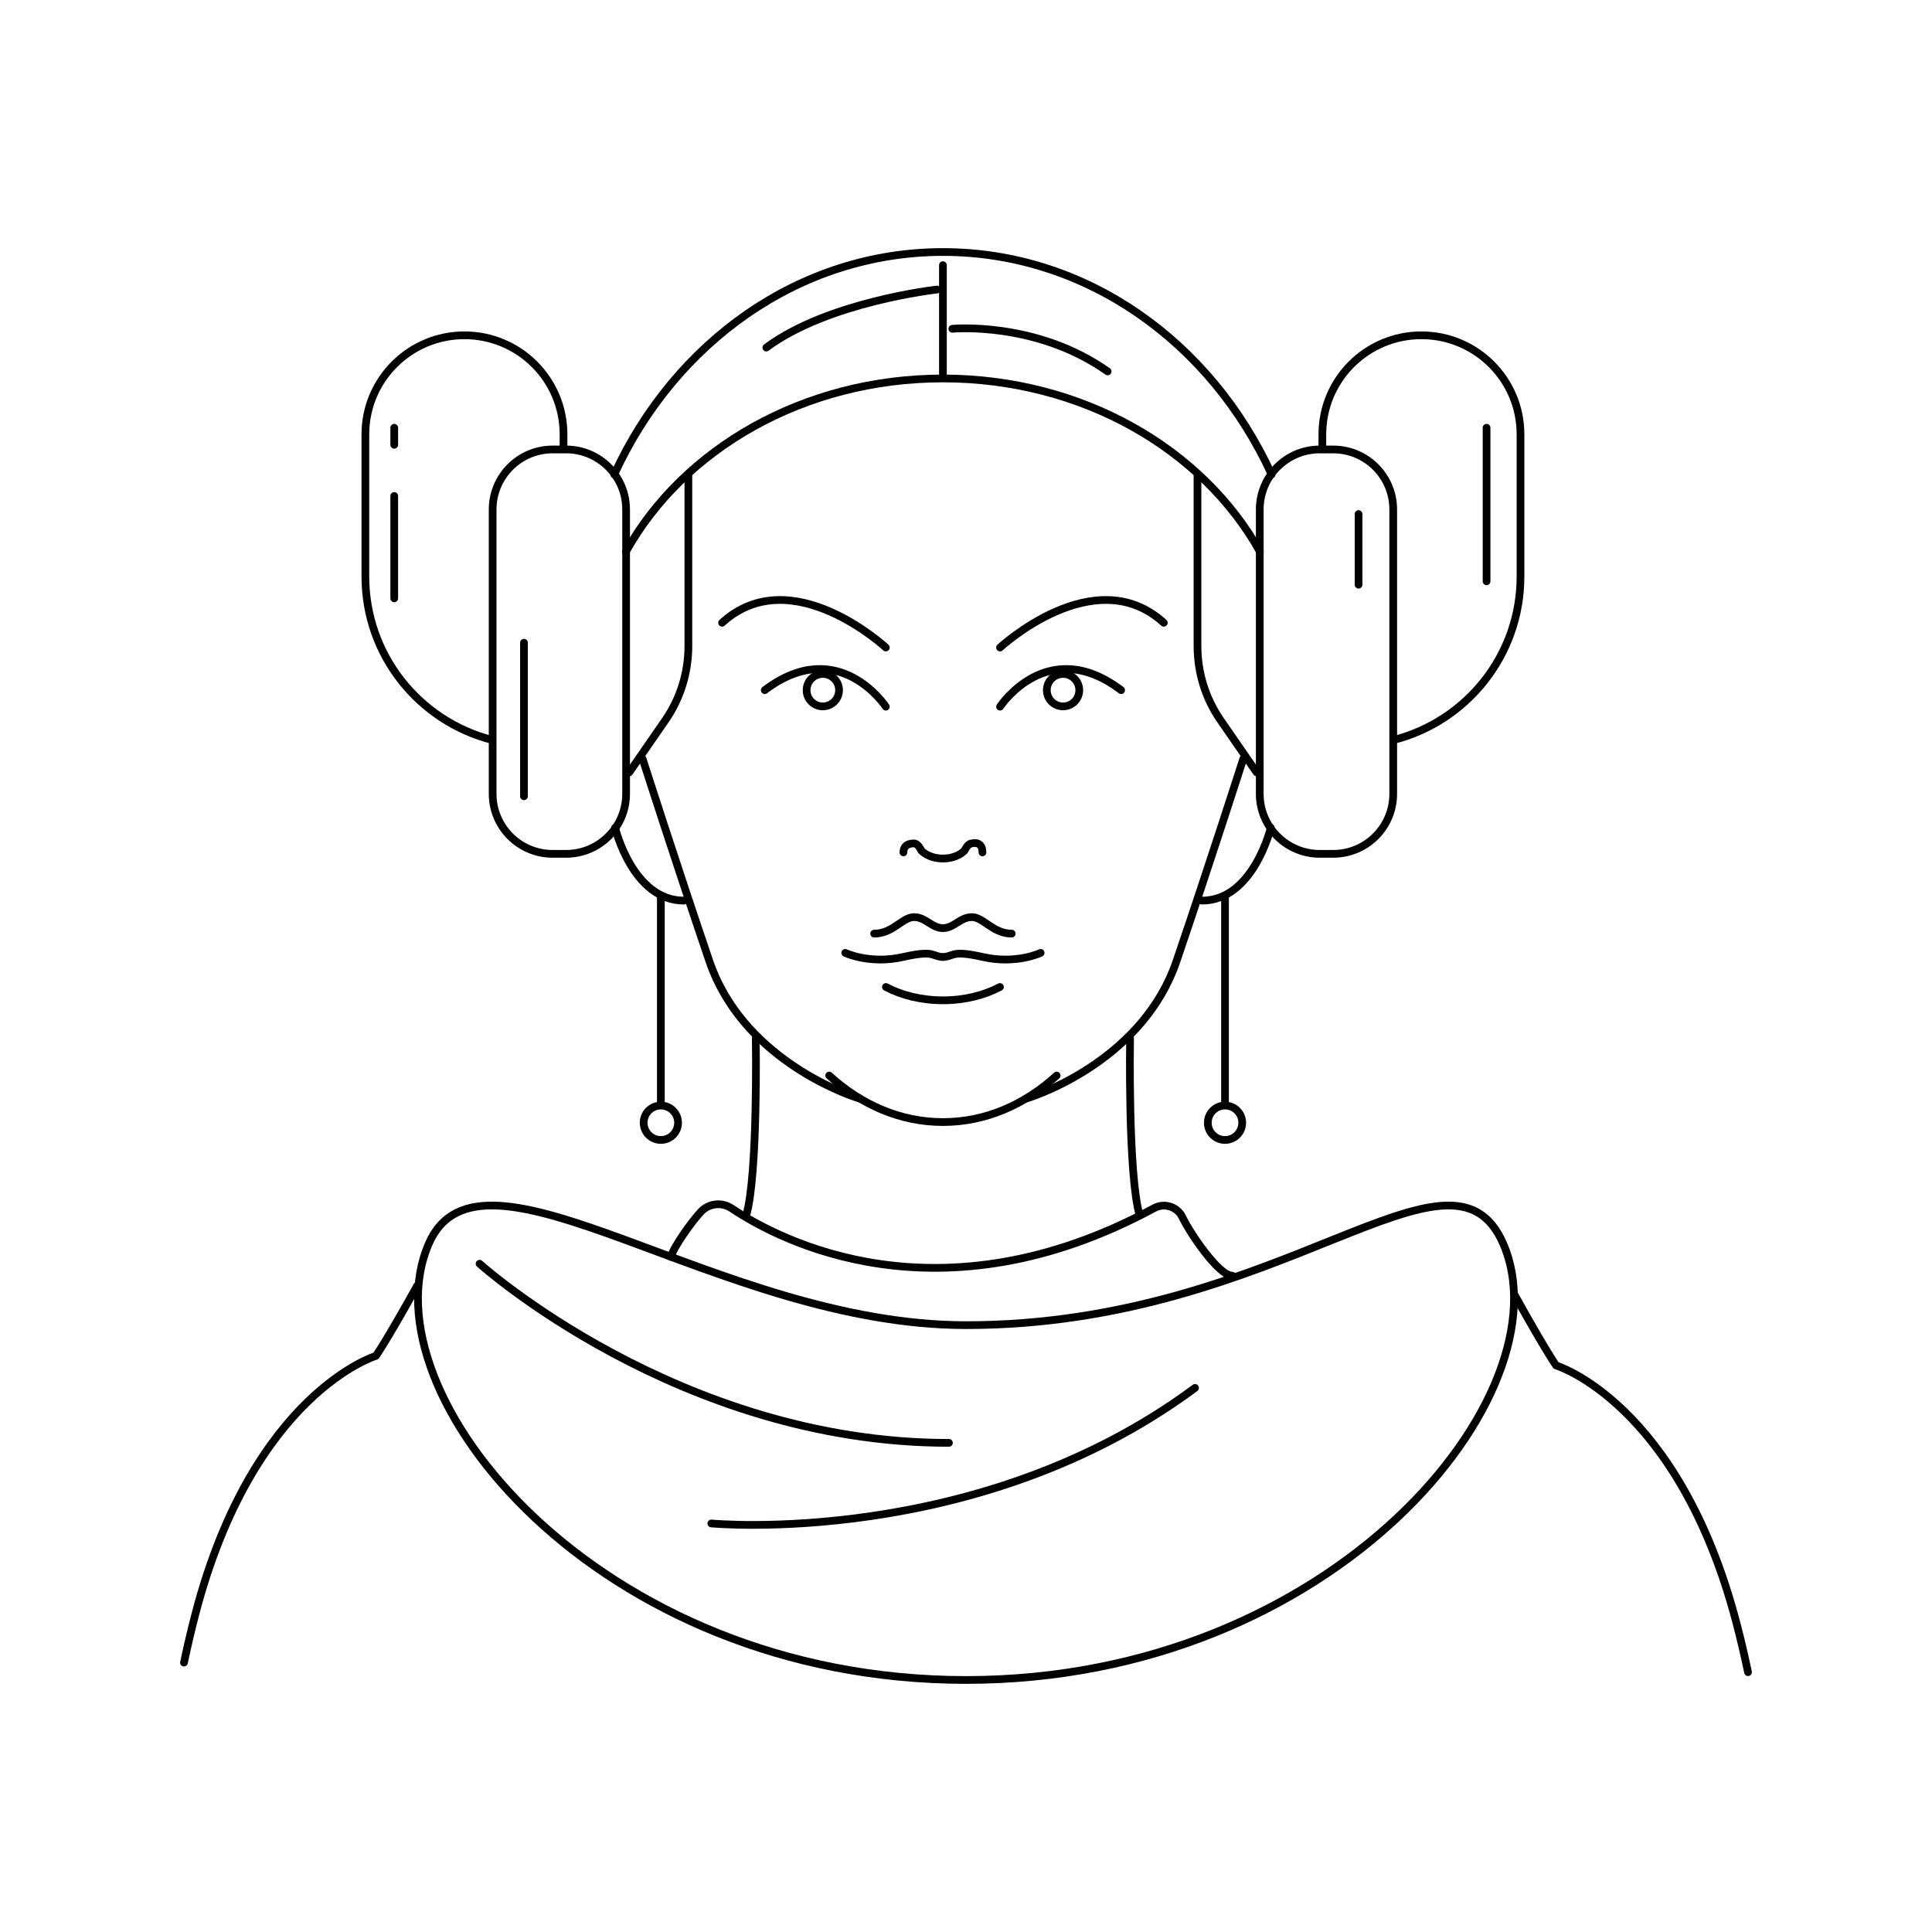
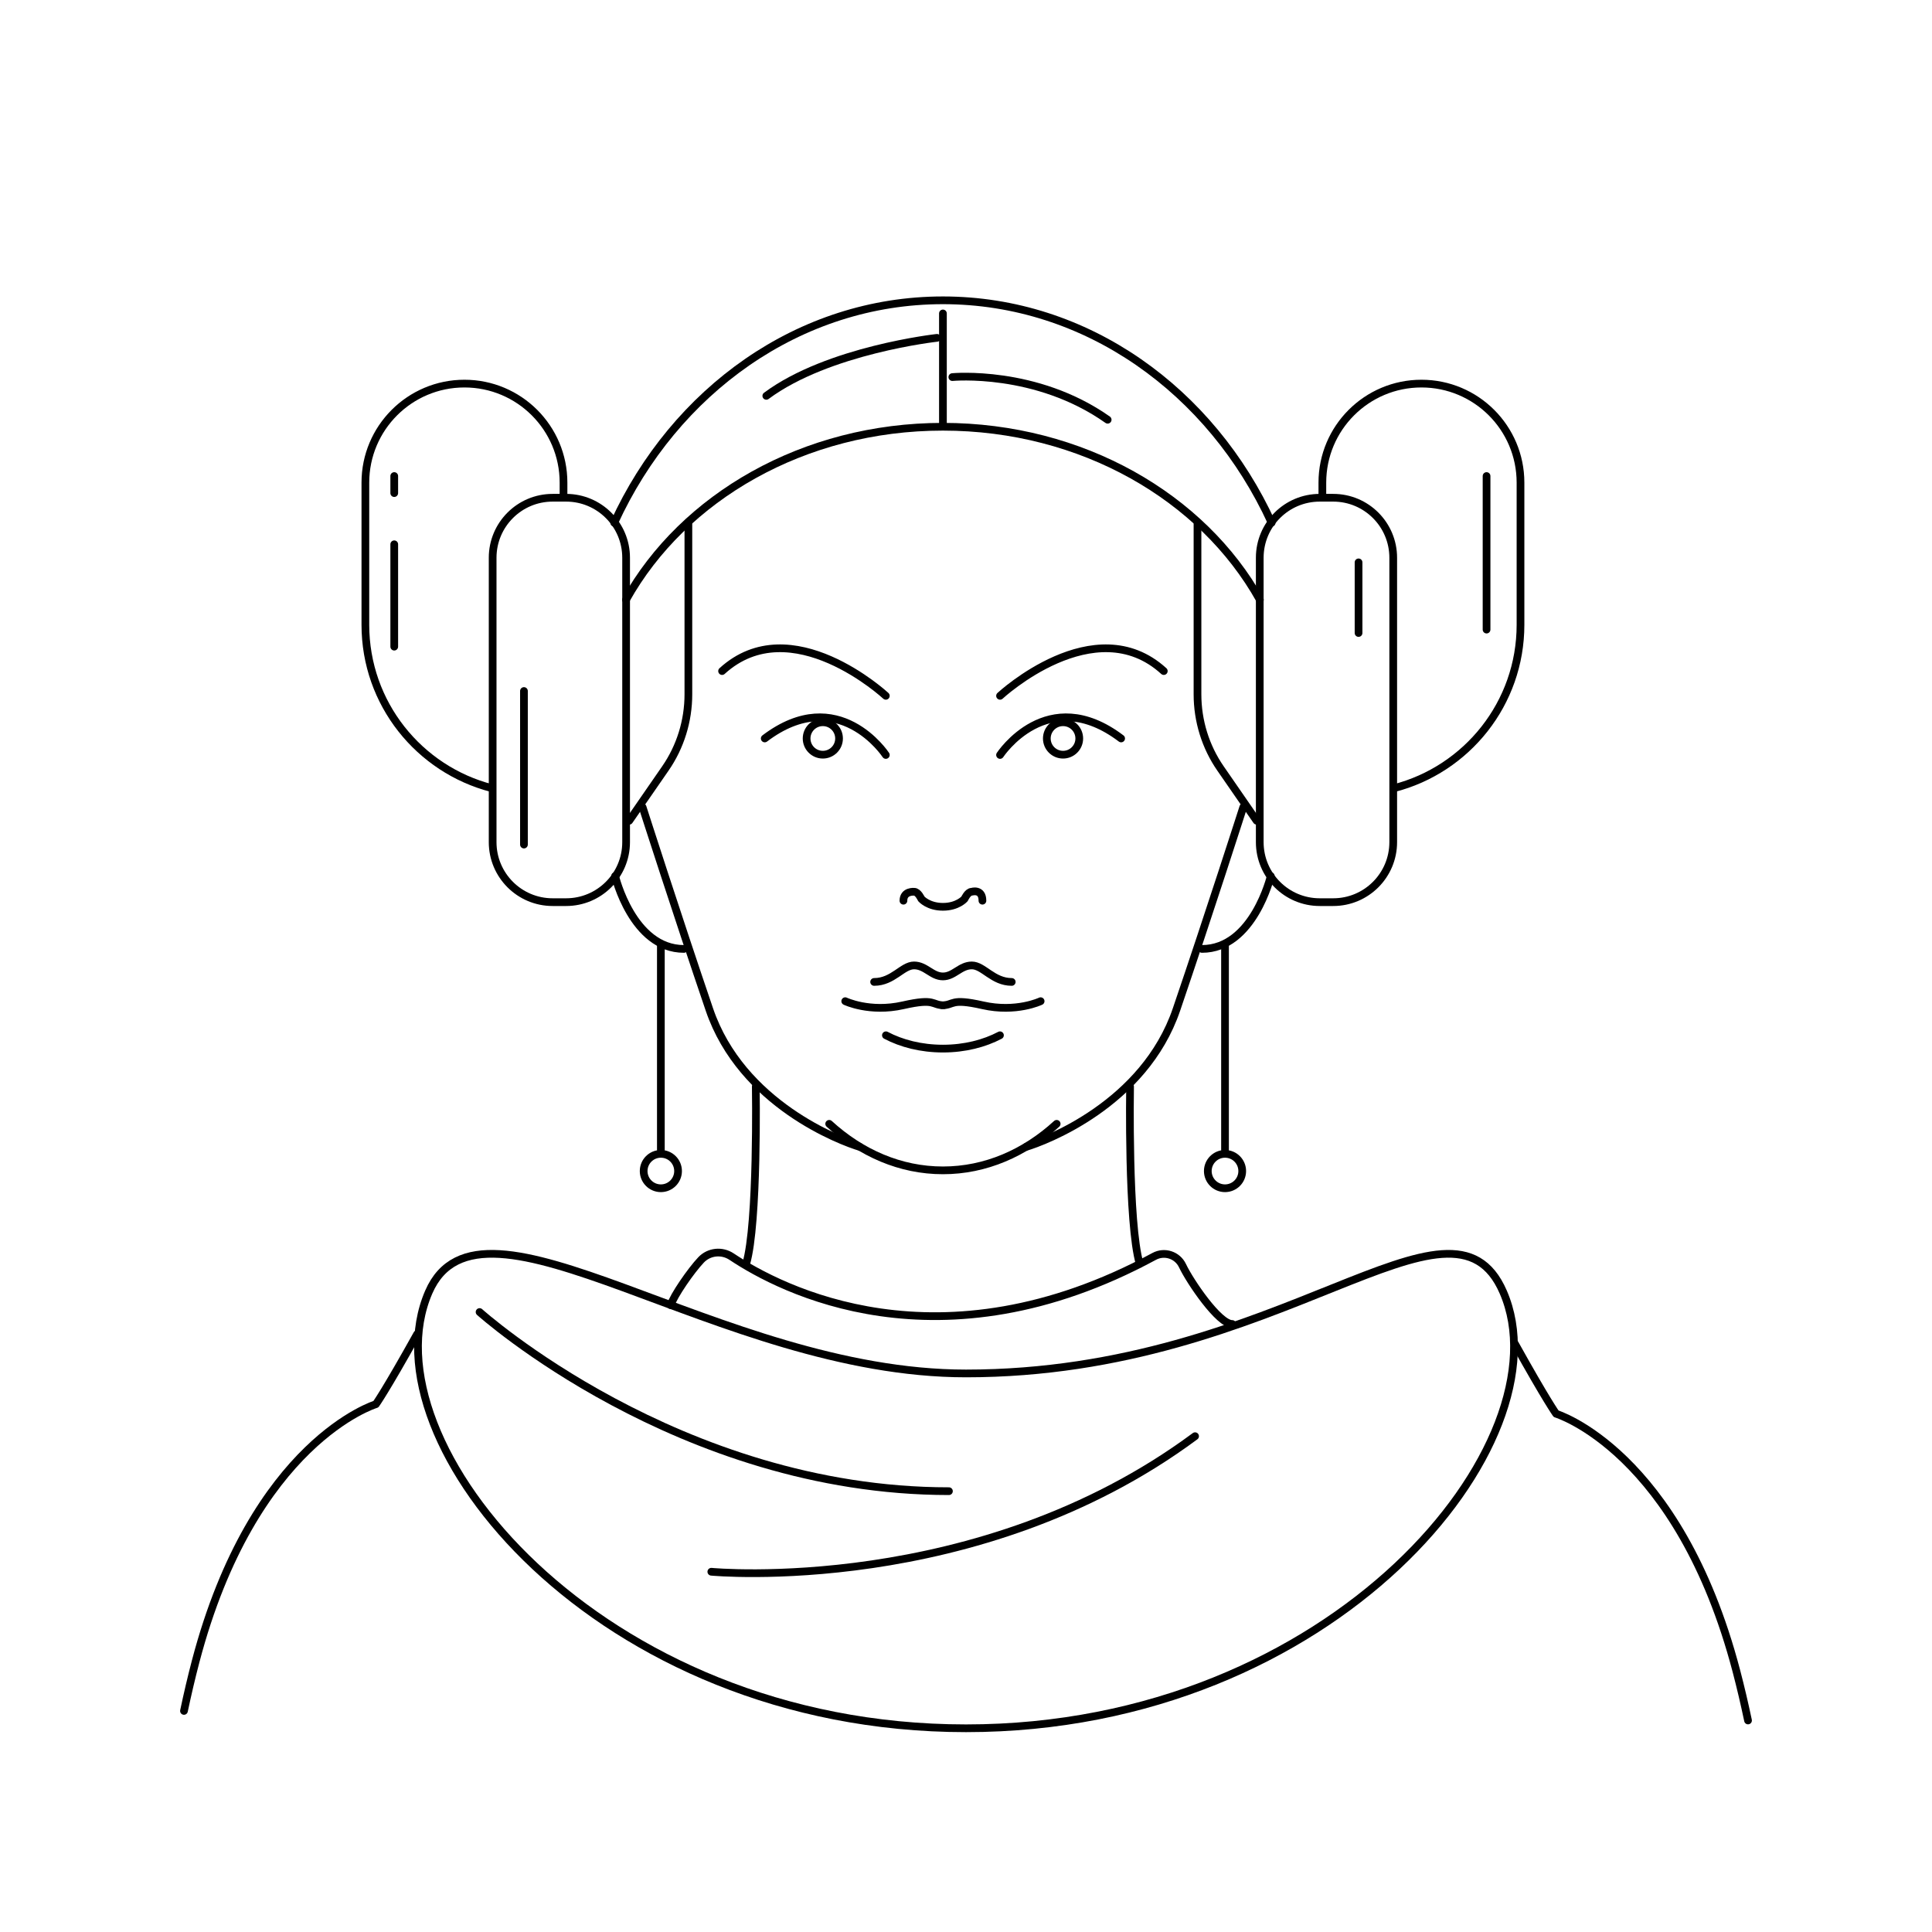
- <svg xmlns="http://www.w3.org/2000/svg" width="200px" height="200px">
+ <svg xmlns="http://www.w3.org/2000/svg" width="160px" height="160px" viewBox="0 0 200 190">
  <g>
    <g stroke="null" id="svg_1">
      <g stroke="null" id="svg_2">
        <path stroke="#000000" id="svg_3" d="m85.838,111.338c3.295,3.018 7.36,4.817 11.774,4.817c4.415,0 8.479,-1.799 11.774,-4.817" stroke-miterlimit="10" stroke-linejoin="round" stroke-linecap="round" stroke-width="0.799" fill="none" />
        <path stroke="#000000" id="svg_4" d="m66.524,78.565c0,0 3.561,11.106 6.908,20.931c3.347,9.825 13.674,13.669 15.597,14.239" stroke-miterlimit="10" stroke-linejoin="round" stroke-linecap="round" stroke-width="0.799" fill="none" />
        <path stroke="#000000" id="svg_5" d="m58.604,88.39l-1.395,0c-3.43,0 -6.211,-2.781 -6.211,-6.211l0,-29.441c0,-3.43 2.781,-6.211 6.211,-6.211l1.395,0c3.43,0 6.211,2.781 6.211,6.211l0,29.441c0,3.43 -2.781,6.211 -6.211,6.211z" stroke-miterlimit="10" stroke-linejoin="round" stroke-linecap="round" stroke-width="0.799" fill="none" />
        <path stroke="#000000" id="svg_6" d="m63.676,85.685c0,0 1.804,7.547 7.122,7.547" stroke-miterlimit="10" stroke-linejoin="round" stroke-linecap="round" stroke-width="0.799" fill="none" />
        <line stroke="#000000" id="svg_7" y2="114.02" x2="68.412" y1="92.946" x1="68.412" stroke-miterlimit="10" stroke-linejoin="round" stroke-linecap="round" stroke-width="0.799" fill="none" />
        <circle stroke="#000000" id="svg_8" r="1.781" cy="116.227" cx="68.412" stroke-miterlimit="10" stroke-linejoin="round" stroke-linecap="round" stroke-width="0.799" fill="none" />
        <path stroke="#000000" id="svg_9" d="m50.928,76.593c-7.536,-1.936 -13.105,-8.773 -13.105,-16.91l0,-14.721c0,-5.662 4.592,-10.252 10.256,-10.252l0,0c5.664,0 10.256,4.59 10.256,10.252l0,1.424" stroke-miterlimit="10" stroke-linejoin="round" stroke-linecap="round" stroke-width="0.799" fill="none" />
        <path stroke="#000000" id="svg_10" d="m128.7,78.565c0,0 -3.561,11.106 -6.908,20.931c-3.347,9.825 -13.674,13.669 -15.597,14.239" stroke-miterlimit="10" stroke-linejoin="round" stroke-linecap="round" stroke-width="0.799" fill="none" />
        <path stroke="#000000" id="svg_11" d="m136.62,88.39l1.395,0c3.43,0 6.211,-2.781 6.211,-6.211l0,-29.441c0,-3.43 -2.781,-6.211 -6.211,-6.211l-1.395,0c-3.43,0 -6.211,2.781 -6.211,6.211l0,29.441c0,3.43 2.781,6.211 6.211,6.211z" stroke-miterlimit="10" stroke-linejoin="round" stroke-linecap="round" stroke-width="0.799" fill="none" />
        <path stroke="#000000" id="svg_12" d="m131.549,85.685c0,0 -1.804,7.547 -7.122,7.547" stroke-miterlimit="10" stroke-linejoin="round" stroke-linecap="round" stroke-width="0.799" fill="none" />
        <line stroke="#000000" id="svg_13" y2="114.02" x2="126.813" y1="92.946" x1="126.813" stroke-miterlimit="10" stroke-linejoin="round" stroke-linecap="round" stroke-width="0.799" fill="none" />
        <circle stroke="#000000" id="svg_14" r="1.781" cy="116.227" cx="126.813" stroke-miterlimit="10" stroke-linejoin="round" stroke-linecap="round" stroke-width="0.799" fill="none" />
        <path stroke="#000000" id="svg_15" d="m144.297,76.593c7.536,-1.936 13.105,-8.773 13.105,-16.91l0,-14.721c0,-5.662 -4.592,-10.252 -10.256,-10.252l-0,0c-5.664,0 -10.256,4.59 -10.256,10.252l0,1.424" stroke-miterlimit="10" stroke-linejoin="round" stroke-linecap="round" stroke-width="0.799" fill="none" />
        <path stroke="#000000" id="svg_16" d="m131.64,49.117c-6.26,-13.655 -19.142,-23.029 -34.028,-23.029s-27.768,9.375 -34.028,23.029" stroke-miterlimit="10" stroke-linejoin="round" stroke-linecap="round" stroke-width="0.799" fill="none" />
        <path stroke="#000000" id="svg_17" d="m65.136,79.963l3.746,-5.417c1.547,-2.237 2.379,-4.92 2.379,-7.672l0,-17.615" stroke-miterlimit="10" stroke-linejoin="round" stroke-linecap="round" stroke-width="0.799" fill="none" />
        <path stroke="#000000" id="svg_18" d="m130.089,79.963l-3.746,-5.417c-1.547,-2.237 -2.379,-4.92 -2.379,-7.672l0,-17.615" stroke-miterlimit="10" stroke-linejoin="round" stroke-linecap="round" stroke-width="0.799" fill="none" />
        <path stroke="#000000" id="svg_19" d="m130.421,57.09c-5.93,-10.606 -18.391,-17.913 -32.809,-17.913s-26.879,7.307 -32.809,17.913" stroke-miterlimit="10" stroke-linejoin="round" stroke-linecap="round" stroke-width="0.799" fill="none" />
        <line stroke="#000000" id="svg_20" y2="38.839" x2="97.612" y1="27.448" x1="97.612" stroke-miterlimit="10" stroke-linejoin="round" stroke-linecap="round" stroke-width="0.799" fill="none" />
        <path stroke="#000000" id="svg_21" d="m107.726,98.642c0,0 -2.528,1.21 -5.983,0.427s-2.896,0 -4.273,0l0.285,0c-1.377,0 -0.819,-0.783 -4.273,0s-5.983,-0.427 -5.983,-0.427" stroke-miterlimit="10" stroke-linejoin="round" stroke-linecap="round" stroke-width="0.799" fill="none" />
        <path stroke="#000000" id="svg_22" d="m91.71,102.172c1.605,0.849 3.644,1.38 5.903,1.38c2.259,0 4.297,-0.532 5.903,-1.38" stroke-miterlimit="10" stroke-linejoin="round" stroke-linecap="round" stroke-width="0.799" fill="none" />
        <path stroke="#000000" id="svg_23" d="m90.49,96.649c1.95,0 2.929,-1.709 4.131,-1.709s1.843,1.139 2.991,1.139c1.148,0 1.789,-1.139 2.991,-1.139c1.202,0 2.181,1.709 4.131,1.709" stroke-miterlimit="10" stroke-linejoin="round" stroke-linecap="round" stroke-width="0.799" fill="none" />
        <path stroke="#000000" id="svg_24" d="m78.24,107.475c0,0 0.237,14.175 -0.997,18.358" stroke-miterlimit="10" stroke-linejoin="round" stroke-linecap="round" stroke-width="0.799" fill="none" />
        <path stroke="#000000" id="svg_25" d="m116.984,107.475c0,0 -0.237,14.175 0.997,18.358" stroke-miterlimit="10" stroke-linejoin="round" stroke-linecap="round" stroke-width="0.799" fill="none" />
        <path stroke="#000000" id="svg_26" d="m127.562,132.058c-1.376,0.028 -4.366,-4.376 -5.152,-6.038c-0.519,-1.097 -1.858,-1.537 -2.925,-0.96c-22.252,12.035 -38.696,3.4 -43.75,0.027c-1.001,-0.668 -2.333,-0.534 -3.161,0.339c-1.056,1.114 -2.861,3.733 -3.14,4.689" stroke-miterlimit="10" stroke-linejoin="round" stroke-linecap="round" stroke-width="0.799" fill="none" />
        <path stroke="#000000" id="svg_27" d="m155.618,128.76c6.7,15.46 -17.476,45.151 -55.618,45.151s-62.318,-29.692 -55.618,-45.151c5.399,-12.458 29.906,8.419 55.618,8.419c32.774,0 50.219,-20.878 55.618,-8.419z" stroke-miterlimit="10" stroke-linejoin="round" stroke-linecap="round" stroke-width="0.799" fill="none" />
        <g stroke="null" id="svg_28">
          <path stroke="#000000" id="svg_29" d="m43.185,133.1c-3.276,5.885 -4.273,7.262 -4.273,7.262s-12.677,3.844 -18.66,26.627c-0.439,1.671 -0.84,3.385 -1.207,5.125" stroke-miterlimit="10" stroke-linejoin="round" stroke-linecap="round" stroke-width="0.799" fill="none" />
          <path stroke="#000000" id="svg_30" d="m156.815,134.089c3.276,5.885 4.273,7.262 4.273,7.262s12.677,3.844 18.66,26.627c0.439,1.671 0.84,3.385 1.207,5.125" stroke-miterlimit="10" stroke-linejoin="round" stroke-linecap="round" stroke-width="0.799" fill="none" />
        </g>
        <path stroke="#000000" id="svg_31" d="m103.524,67.032c0,0 9.793,-9.089 16.951,-2.563" stroke-miterlimit="10" stroke-linejoin="round" stroke-linecap="round" stroke-width="0.799" fill="none" />
        <path stroke="#000000" id="svg_32" d="m103.524,73.154c0,0 4.902,-7.487 12.535,-1.709" stroke-miterlimit="10" stroke-linejoin="round" stroke-linecap="round" stroke-width="0.799" fill="none" />
        <circle stroke="#000000" id="svg_33" r="1.679" cy="71.446" cx="110.046" stroke-miterlimit="10" stroke-linejoin="round" stroke-linecap="round" stroke-width="0.799" fill="none" />
        <path stroke="#000000" id="svg_34" d="m91.701,67.032c0,0 -9.793,-9.089 -16.951,-2.563" stroke-miterlimit="10" stroke-linejoin="round" stroke-linecap="round" stroke-width="0.799" fill="none" />
        <path stroke="#000000" id="svg_35" d="m91.701,73.154c0,0 -4.902,-7.487 -12.535,-1.709" stroke-miterlimit="10" stroke-linejoin="round" stroke-linecap="round" stroke-width="0.799" fill="none" />
        <circle stroke="#000000" id="svg_36" r="1.679" cy="71.446" cx="85.179" stroke-miterlimit="10" stroke-linejoin="round" stroke-linecap="round" stroke-width="0.799" fill="none" />
        <path stroke="#000000" id="svg_37" d="m93.523,88.241c0,-1.034 1.118,-0.925 1.118,-0.925c0.404,0 0.732,0.731 0.732,0.731s0.712,0.826 2.239,0.826c1.527,0 2.239,-0.826 2.239,-0.826s0.328,-0.731 0.732,-0.731c0,0 1.118,-0.353 1.118,0.925" stroke-miterlimit="10" stroke-linejoin="round" stroke-linecap="round" stroke-width="0.799" fill="none" />
        <path stroke="#000000" id="svg_38" d="m49.646,130.821c0,0 20.613,18.545 48.587,18.545" stroke-miterlimit="10" stroke-linejoin="round" stroke-linecap="round" stroke-width="0.799" fill="none" />
        <path stroke="#000000" id="svg_39" d="m73.636,157.707c0,0 27.607,2.623 50.078,-14.033" stroke-miterlimit="10" stroke-linejoin="round" stroke-linecap="round" stroke-width="0.799" fill="none" />
        <path stroke="#000000" id="svg_40" d="m96.996,29.974c0,0 -11.249,1.236 -17.668,6.005" stroke-miterlimit="10" stroke-linejoin="round" stroke-linecap="round" stroke-width="0.799" fill="none" />
        <path stroke="#000000" id="svg_41" d="m98.587,34.036c0,0 8.657,-0.824 16.078,4.415" stroke-miterlimit="10" stroke-linejoin="round" stroke-linecap="round" stroke-width="0.799" fill="none" />
        <line stroke="#000000" id="svg_42" y2="60.175" x2="153.888" y1="44.28" x1="153.888" stroke-miterlimit="10" stroke-linejoin="round" stroke-linecap="round" stroke-width="0.799" fill="none" />
        <line stroke="#000000" id="svg_43" y2="61.941" x2="40.812" y1="51.344" x1="40.812" stroke-miterlimit="10" stroke-linejoin="round" stroke-linecap="round" stroke-width="0.799" fill="none" />
        <line stroke="#000000" id="svg_44" y2="46.046" x2="40.812" y1="44.28" x1="40.812" stroke-miterlimit="10" stroke-linejoin="round" stroke-linecap="round" stroke-width="0.799" fill="none" />
        <line stroke="#000000" id="svg_45" y2="82.429" x2="54.239" y1="66.533" x1="54.239" stroke-miterlimit="10" stroke-linejoin="round" stroke-linecap="round" stroke-width="0.799" fill="none" />
        <line stroke="#000000" id="svg_46" y2="60.528" x2="140.637" y1="53.216" x1="140.637" stroke-miterlimit="10" stroke-linejoin="round" stroke-linecap="round" stroke-width="0.799" fill="none" />
      </g>
    </g>
    <path id="svg_50" d="m120,74.909l-8.727,28.364" opacity="NaN" fill="#FFFA8D" />
  </g>
</svg>
